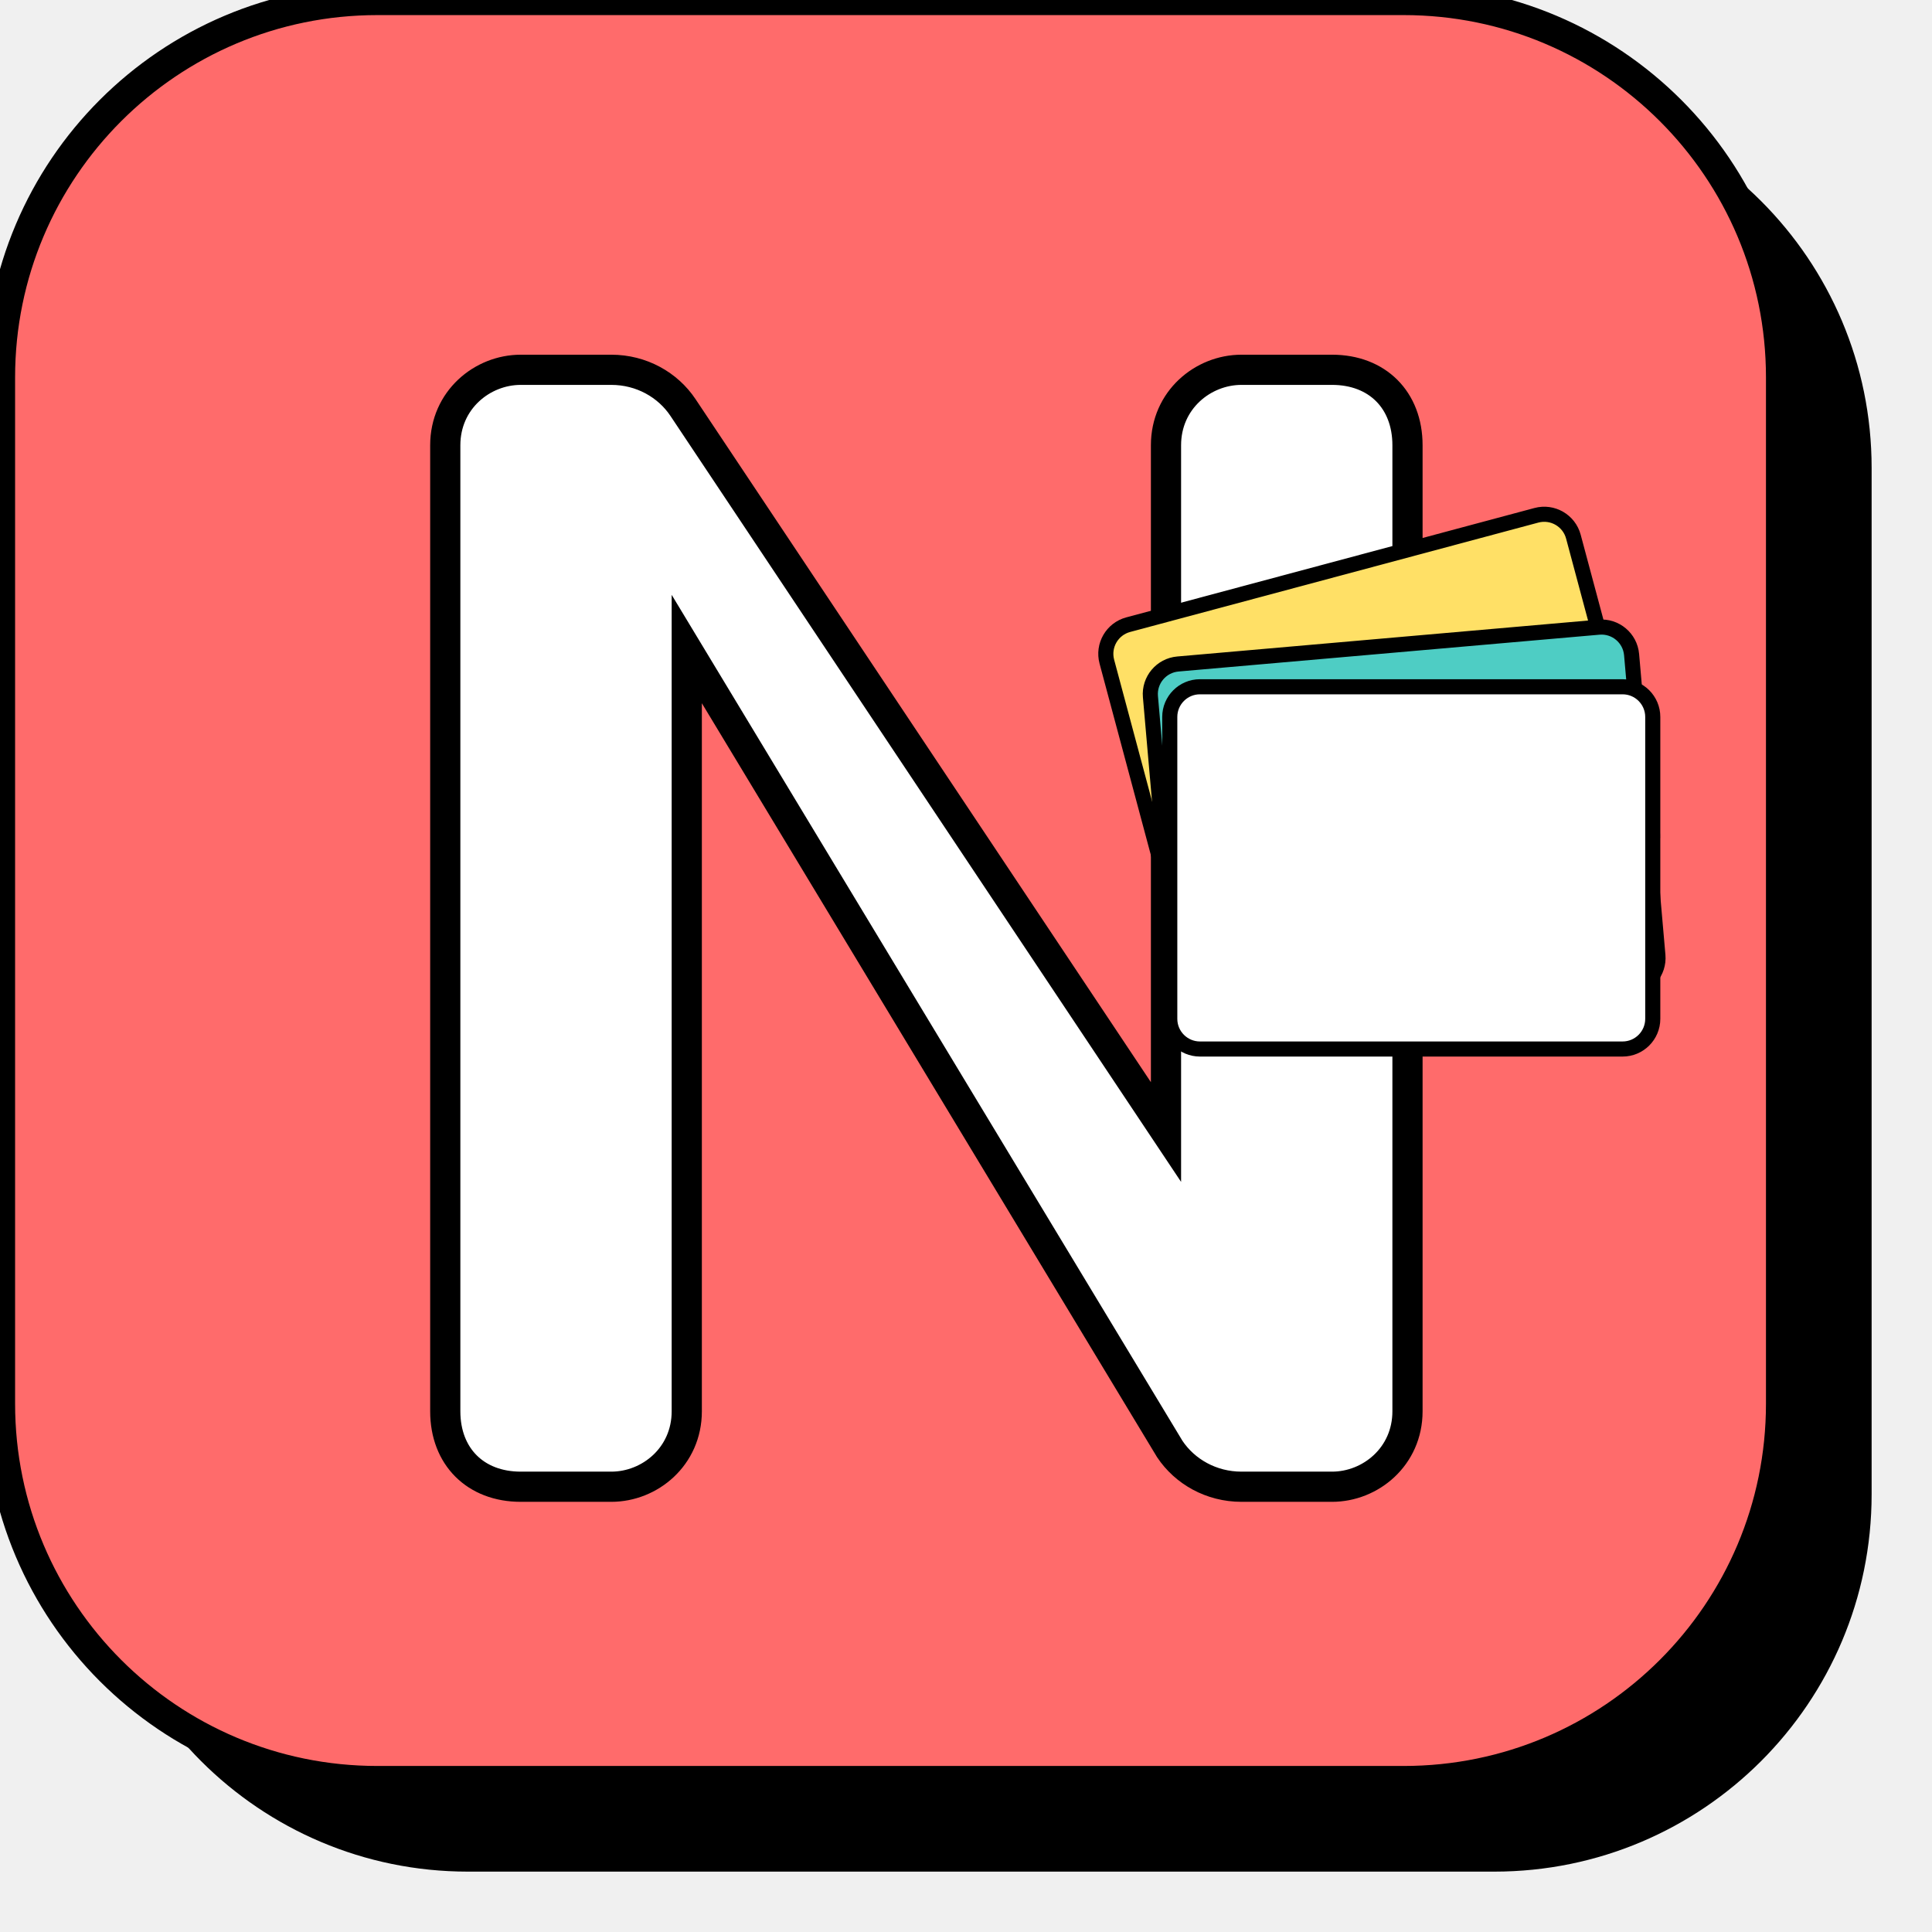
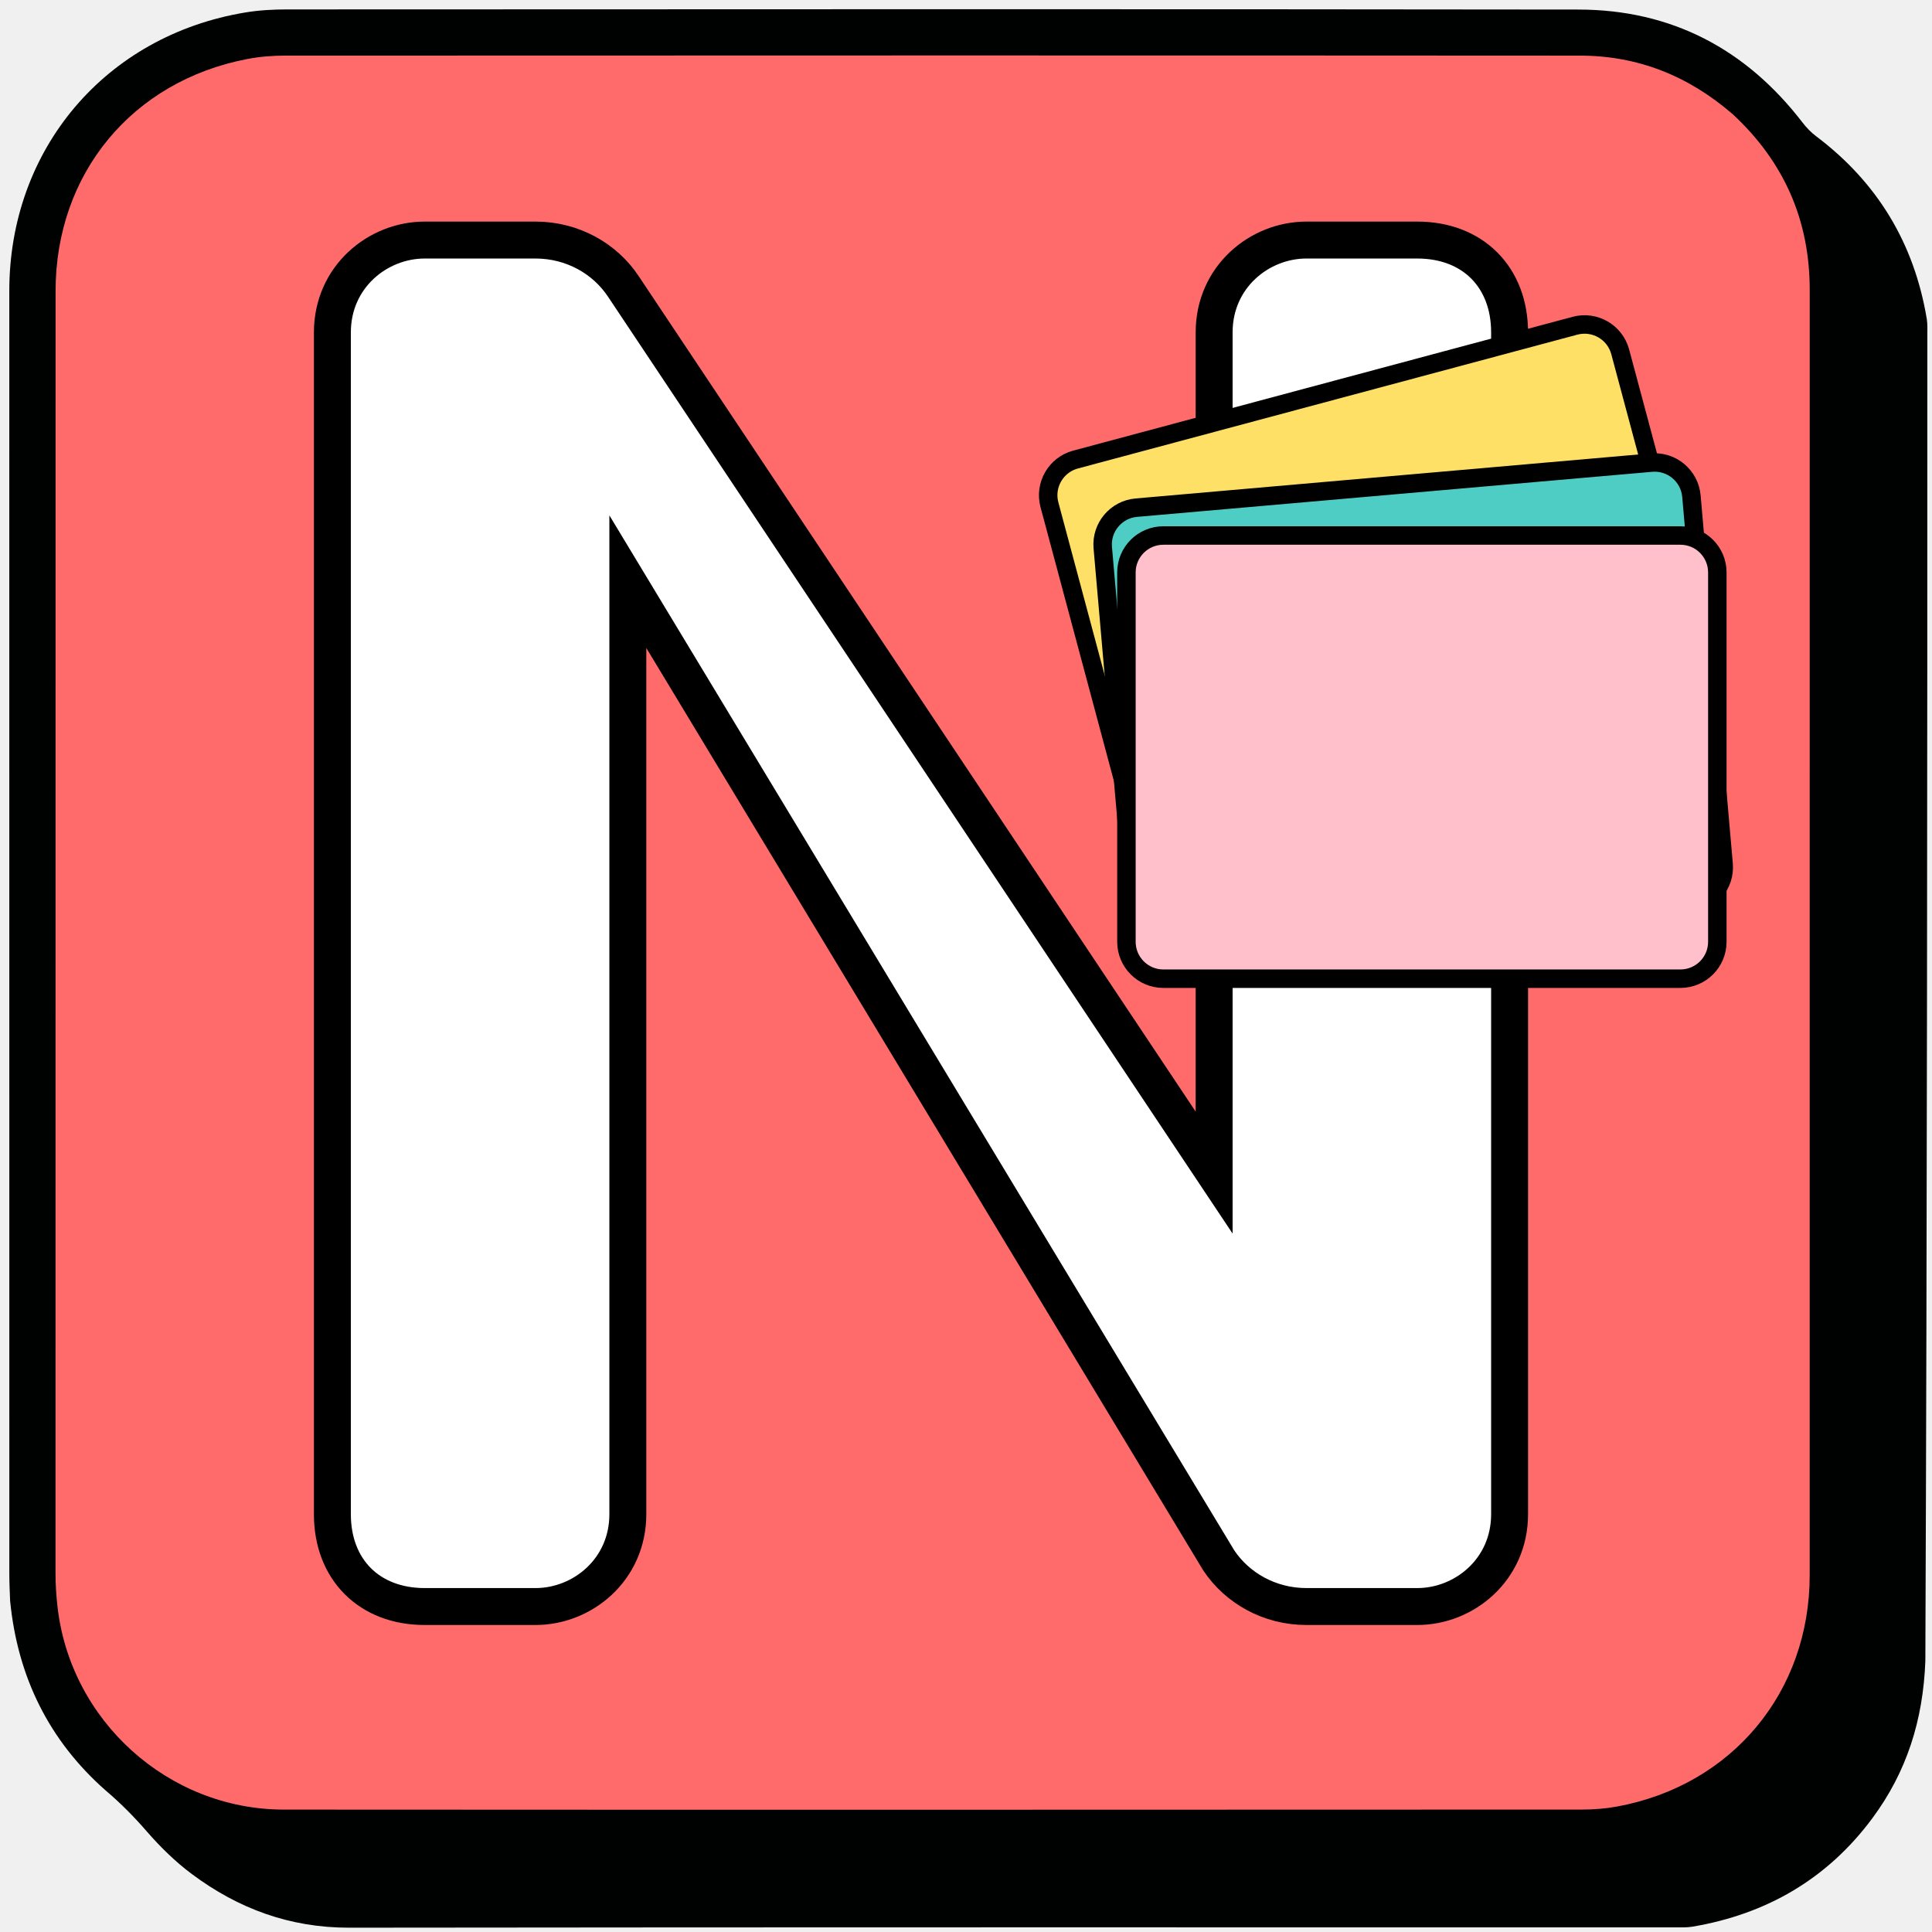
- <svg xmlns="http://www.w3.org/2000/svg" viewBox="0 0 512 512">
-   <rect x="24" y="24" width="472" height="472" rx="100" fill="#000000" />
-   <rect x="0" y="0" width="472" height="472" rx="100" fill="#FF6B6B" stroke="#000000" stroke-width="8" />
-   <path d="M118 374V118c0-12 9.8-20 20-20h24c8 0 15 4 19 10l128 192V118c0-12 9.8-20 20-20h24c12 0 20 8 20 20v256c0 12-9.8 20-20 20h-24c-8 0-15-4-19-10L182 172v202c0 12-9.8 20-20 20h-24c-12 0-20-8-20-20z" fill="white" stroke="#000000" stroke-width="8" />
-   <g transform="translate(246, 246) rotate(-15) translate(-246, -246)">
-     <rect x="310" y="182" width="128" height="96" rx="8" fill="#FFE066" stroke="#000000" stroke-width="4" />
+ <svg xmlns="http://www.w3.org/2000/svg" viewBox="0 0 837 837">
+   <path fill="#000101" d="M4.38 693.47c-.15-4.13-.34-7.79-.34-11.45-.01-185.33-.02-370.67-.01-556C4.04 64.55 45.72 15.37 106.4 5.38c5.89-.97 11.94-1.29 17.92-1.3 186.5-.06 373-.19 559.5.06 40.23.05 72.57 17.04 97.09 48.95 1.69 2.2 3.7 4.29 5.91 5.95 26.53 19.98 42.45 46.36 47.91 79.07.38 2.28.25 4.65.25 6.98.01 191.5-.1 383-.86 574.5-.97 25.62-8.05 48.04-23 68.18-19.47 26.23-45.82 41.51-77.95 46.93-2.28.38-4.65.29-6.98.29-191.67.01-383.33-.09-575 .14-25.63.03-47.98-8.25-68.08-23.24-7.15-5.33-13.68-11.74-19.54-18.49-5.58-6.43-11.44-12.33-17.94-17.84C21.44 754.2 7.63 726.76 4.38 693.47z" />
+   <path fill="#FF6B6B" d="M750.59 49.39c22.34 20.73 33.43 46.01 33.43 76.15 0 185.65.02 371.29-.01 556.94-.01 50.54-33.56 90.9-83.25 100.13-5.04.94-10.26 1.35-15.4 1.35-187.48.07-374.96.13-562.44.01-50.11-.03-92.66-38.61-98.06-88.35-.5-4.62-.81-9.29-.81-13.94.04-185.15.04-370.29.03-555.44C24.04 75.26 57.17 35.12 107.25 25.54c5.36-1.03 10.92-1.45 16.39-1.45 186.98-.07 373.96-.11 560.94.01 24.96.01 46.87 8.76 66.01 25.31z" />
+   <g transform="translate(705, 705) scale(2) translate(-418.5, -418.5)">
+     <path fill="white" stroke="#000000" stroke-width="8" d="M138 394V138c0-12 9.8-20 20-20h24c8 0 15 4 19 10l128 192V138c0-12 9.8-20 20-20h24c12 0 20 8 20 20v256c0 12-9.8 20-20 20h-24c-8 0-15-4-19-10L202 192v202c0 12-9.8 20-20 20h-24c-12 0-20-8-20-20z" />
+     <g transform="translate(246, 246) rotate(-15) translate(-246, -246)">
+       <rect x="310" y="182" width="128" height="96" rx="8" fill="#FFE066" stroke="#000000" stroke-width="4" />
+     </g>
+     <g transform="translate(246, 246) rotate(-5) translate(-246, -246)">
+       <rect x="310" y="182" width="128" height="96" rx="8" fill="#4ECDC4" stroke="#000000" stroke-width="4" />
+     </g>
+     <rect x="310" y="182" width="128" height="96" rx="8" fill="pink" stroke="#000000" stroke-width="4" />
  </g>
-   <g transform="translate(246, 246) rotate(-5) translate(-246, -246)">
-     <rect x="310" y="182" width="128" height="96" rx="8" fill="#4ECDC4" stroke="#000000" stroke-width="4" />
-   </g>
-   <rect x="310" y="182" width="128" height="96" rx="8" fill="white" stroke="#000000" stroke-width="4" />
</svg>
